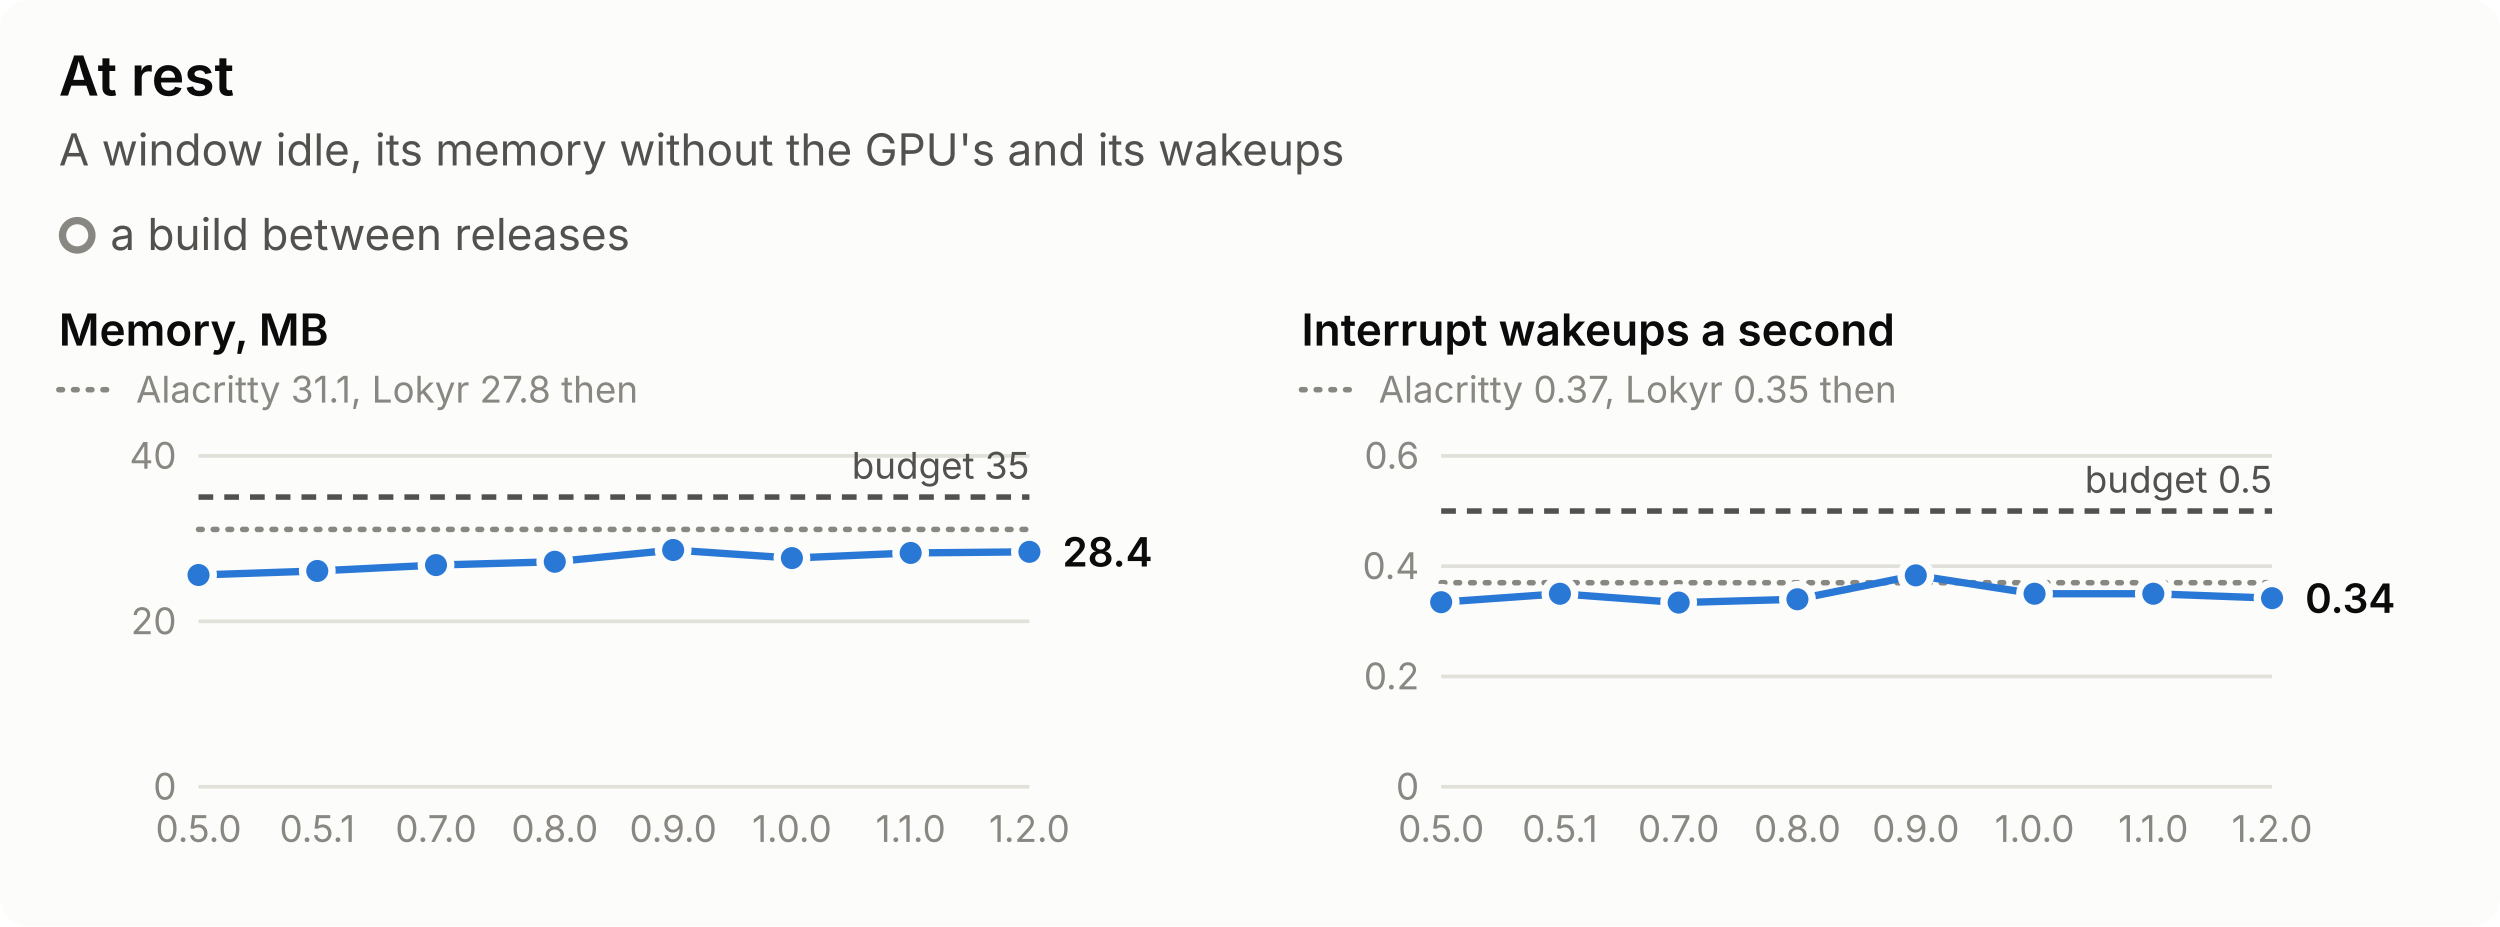
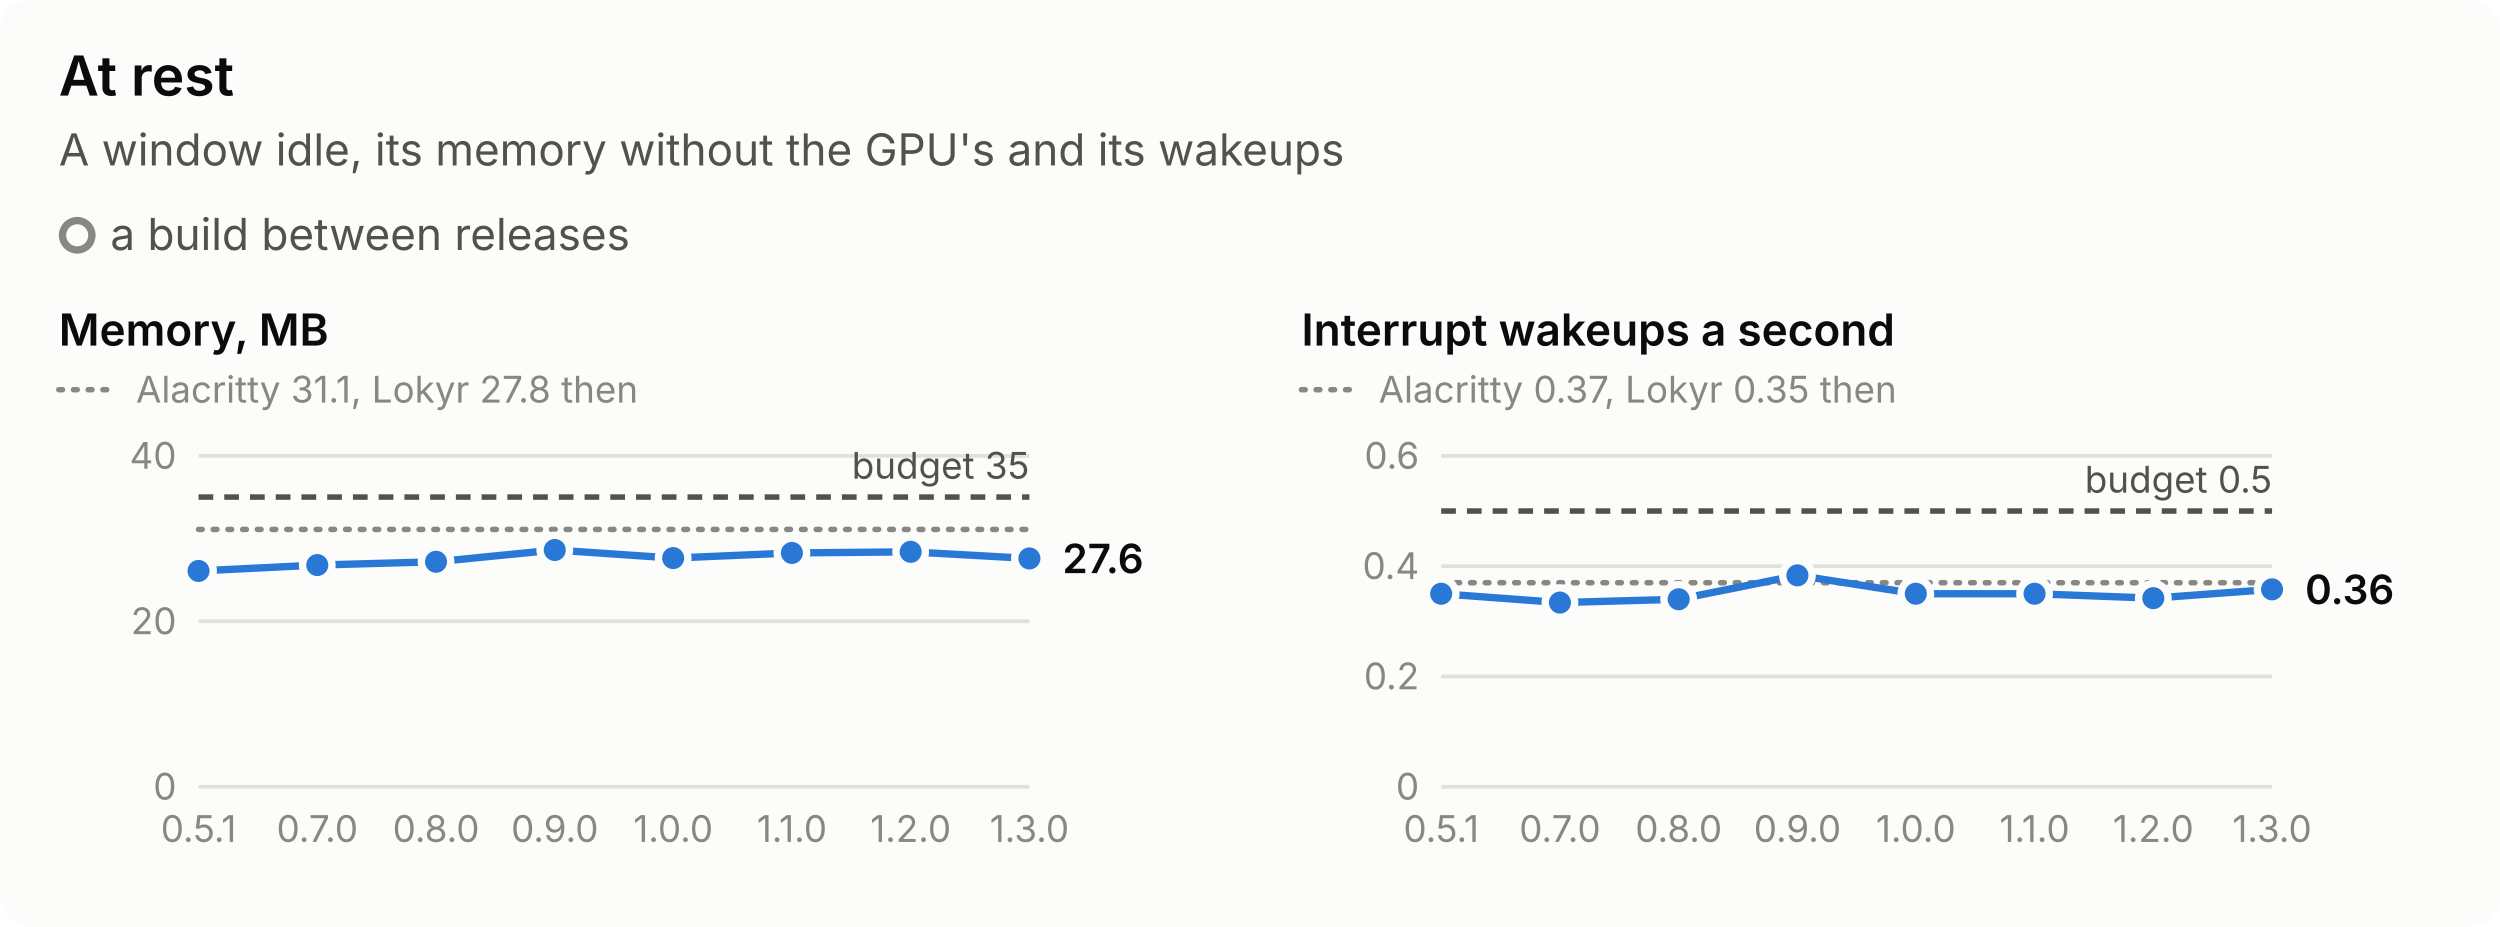
<svg xmlns="http://www.w3.org/2000/svg" width="680" height="252" viewBox="0 0 680 252" role="img" aria-label="At rest">
  <style>
  .surface { fill: #fcfcfb; }
  .primary { fill: #0b0b0b; }
  .secondary { fill: #52514e; }
  .muted { fill: #898781; }
  .grid { stroke: #e1e0d9; }
  .base { stroke: #c3c2b7; }
  .accent { fill: #2a78d6; }
  .context { fill: #898781; }
  .accent-line { stroke: #2a78d6; }
  .context-line { stroke: #898781; }
  .second { fill: #eb6834; }
  .second-line { stroke: #eb6834; }
  .ring { stroke: #fcfcfb; }
  .budget { stroke: #52514e; }
  text { font-family: system-ui, -apple-system, "Segoe UI", sans-serif; }
  .tick { font-variant-numeric: tabular-nums; }
  @media (prefers-color-scheme: dark) {
    .surface { fill: #1a1a19; }
    .primary { fill: #f0efec; }
    .secondary { fill: #c3c2b7; }
    .muted { fill: #898781; }
    .grid { stroke: #2c2c2a; }
    .base { stroke: #383835; }
    .accent { fill: #3987e5; }
    .context { fill: #6f6e69; }
    .accent-line { stroke: #3987e5; }
    .context-line { stroke: #6f6e69; }
    .second { fill: #d95926; }
    .second-line { stroke: #d95926; }
    .ring { stroke: #1a1a19; }
    .budget { stroke: #c3c2b7; }
  }
</style>
  <rect class="surface" width="680" height="252" rx="8" />
  <text class="primary" x="16" y="26" font-size="15" font-weight="600">At rest</text>
  <text class="secondary" x="16" y="45" font-size="12">A window idle, its memory without the GPU's and its wakeups</text>
  <circle class="surface context-line" cx="21" cy="64" r="4" stroke-width="2" />
  <text class="secondary" x="30" y="68" font-size="12">a build between releases</text>
  <text class="primary" x="16.0" y="94" font-size="12" font-weight="600">Memory, MB</text>
  <line class="grid" x1="54.0" y1="214.0" x2="280.0" y2="214.0" stroke-width="1" />
  <text class="muted tick" x="48.0" y="217.5" font-size="10" text-anchor="end">0</text>
  <line class="grid" x1="54.0" y1="169.0" x2="280.0" y2="169.0" stroke-width="1" />
  <text class="muted tick" x="48.0" y="172.5" font-size="10" text-anchor="end">20</text>
  <line class="grid" x1="54.0" y1="124.0" x2="280.0" y2="124.0" stroke-width="1" />
  <text class="muted tick" x="48.0" y="127.5" font-size="10" text-anchor="end">40</text>
-   <text class="muted" x="54.0" y="229.0" font-size="10" text-anchor="middle">0.5.0</text>
-   <text class="muted" x="86.3" y="229.0" font-size="10" text-anchor="middle">0.5.1</text>
-   <text class="muted" x="118.6" y="229.0" font-size="10" text-anchor="middle">0.7.0</text>
-   <text class="muted" x="150.9" y="229.0" font-size="10" text-anchor="middle">0.8.0</text>
-   <text class="muted" x="183.1" y="229.0" font-size="10" text-anchor="middle">0.9.0</text>
-   <text class="muted" x="215.4" y="229.0" font-size="10" text-anchor="middle">1.0.0</text>
-   <text class="muted" x="247.7" y="229.0" font-size="10" text-anchor="middle">1.1.0</text>
-   <text class="muted" x="280.0" y="229.0" font-size="10" text-anchor="middle">1.2.0</text>
+   <text class="muted" x="54.0" y="229.0" font-size="10" text-anchor="middle">0.5.1</text>
+   <text class="muted" x="86.3" y="229.0" font-size="10" text-anchor="middle">0.7.0</text>
+   <text class="muted" x="118.6" y="229.0" font-size="10" text-anchor="middle">0.8.0</text>
+   <text class="muted" x="150.9" y="229.0" font-size="10" text-anchor="middle">0.9.0</text>
+   <text class="muted" x="183.1" y="229.0" font-size="10" text-anchor="middle">1.0.0</text>
+   <text class="muted" x="215.4" y="229.0" font-size="10" text-anchor="middle">1.1.0</text>
+   <text class="muted" x="247.7" y="229.0" font-size="10" text-anchor="middle">1.2.0</text>
+   <text class="muted" x="280.0" y="229.0" font-size="10" text-anchor="middle">1.3.0</text>
  <line class="budget" x1="54.0" y1="135.2" x2="280.0" y2="135.2" stroke-width="1.5" stroke-dasharray="4 3" />
  <text class="secondary" x="280.0" y="130.2" font-size="10" text-anchor="end">budget 35</text>
  <line class="context-line" x1="54.0" y1="144.0" x2="280.0" y2="144.0" stroke-width="1.5" stroke-dasharray="1 3" stroke-linecap="round" />
  <line class="context-line" x1="16.0" y1="106.0" x2="31.0" y2="106.0" stroke-width="1.5" stroke-dasharray="1 3" stroke-linecap="round" />
  <text class="muted" x="37.0" y="109.5" font-size="10">Alacritty 31.1, Lokyr 27.8 then</text>
-   <line class="accent-line" x1="54.0" y1="156.4" x2="86.3" y2="155.3" stroke-width="2" stroke-linecap="round" />
-   <line class="accent-line" x1="86.3" y1="155.3" x2="118.6" y2="153.7" stroke-width="2" stroke-linecap="round" />
-   <line class="accent-line" x1="118.6" y1="153.7" x2="150.9" y2="152.8" stroke-width="2" stroke-linecap="round" />
-   <line class="accent-line" x1="150.9" y1="152.8" x2="183.1" y2="149.6" stroke-width="2" stroke-linecap="round" />
-   <line class="accent-line" x1="183.1" y1="149.6" x2="215.4" y2="151.8" stroke-width="2" stroke-linecap="round" />
-   <line class="accent-line" x1="215.4" y1="151.8" x2="247.7" y2="150.4" stroke-width="2" stroke-linecap="round" />
-   <line class="accent-line" x1="247.7" y1="150.4" x2="280.0" y2="150.1" stroke-width="2" stroke-linecap="round" />
-   <circle class="accent ring" cx="54.0" cy="156.4" r="4" stroke-width="2" />
-   <circle class="accent ring" cx="86.3" cy="155.3" r="4" stroke-width="2" />
-   <circle class="accent ring" cx="118.6" cy="153.7" r="4" stroke-width="2" />
-   <circle class="accent ring" cx="150.9" cy="152.8" r="4" stroke-width="2" />
-   <circle class="accent ring" cx="183.1" cy="149.6" r="4" stroke-width="2" />
-   <circle class="accent ring" cx="215.4" cy="151.8" r="4" stroke-width="2" />
-   <circle class="accent ring" cx="247.7" cy="150.4" r="4" stroke-width="2" />
-   <circle class="accent ring" cx="280.0" cy="150.1" r="4" stroke-width="2" />
-   <text class="primary tick" x="289.0" y="154.1" font-size="11" font-weight="600">28.4</text>
+   <line class="accent-line" x1="54.0" y1="155.3" x2="86.3" y2="153.7" stroke-width="2" stroke-linecap="round" />
+   <line class="accent-line" x1="86.3" y1="153.7" x2="118.6" y2="152.8" stroke-width="2" stroke-linecap="round" />
+   <line class="accent-line" x1="118.6" y1="152.8" x2="150.9" y2="149.6" stroke-width="2" stroke-linecap="round" />
+   <line class="accent-line" x1="150.9" y1="149.6" x2="183.1" y2="151.8" stroke-width="2" stroke-linecap="round" />
+   <line class="accent-line" x1="183.1" y1="151.8" x2="215.4" y2="150.4" stroke-width="2" stroke-linecap="round" />
+   <line class="accent-line" x1="215.4" y1="150.4" x2="247.7" y2="150.1" stroke-width="2" stroke-linecap="round" />
+   <line class="accent-line" x1="247.7" y1="150.1" x2="280.0" y2="151.9" stroke-width="2" stroke-linecap="round" />
+   <circle class="accent ring" cx="54.0" cy="155.3" r="4" stroke-width="2" />
+   <circle class="accent ring" cx="86.3" cy="153.7" r="4" stroke-width="2" />
+   <circle class="accent ring" cx="118.6" cy="152.8" r="4" stroke-width="2" />
+   <circle class="accent ring" cx="150.9" cy="149.6" r="4" stroke-width="2" />
+   <circle class="accent ring" cx="183.1" cy="151.8" r="4" stroke-width="2" />
+   <circle class="accent ring" cx="215.4" cy="150.4" r="4" stroke-width="2" />
+   <circle class="accent ring" cx="247.7" cy="150.1" r="4" stroke-width="2" />
+   <circle class="accent ring" cx="280.0" cy="151.9" r="4" stroke-width="2" />
+   <text class="primary tick" x="289.0" y="155.9" font-size="11" font-weight="600">27.6</text>
  <text class="primary" x="354.0" y="94" font-size="12" font-weight="600">Interrupt wakeups a second</text>
  <line class="grid" x1="392.0" y1="214.0" x2="618.0" y2="214.0" stroke-width="1" />
  <text class="muted tick" x="386.0" y="217.5" font-size="10" text-anchor="end">0</text>
  <line class="grid" x1="392.0" y1="184.0" x2="618.0" y2="184.0" stroke-width="1" />
  <text class="muted tick" x="386.0" y="187.5" font-size="10" text-anchor="end">0.2</text>
  <line class="grid" x1="392.0" y1="154.0" x2="618.0" y2="154.0" stroke-width="1" />
  <text class="muted tick" x="386.0" y="157.5" font-size="10" text-anchor="end">0.4</text>
  <line class="grid" x1="392.0" y1="124.0" x2="618.0" y2="124.0" stroke-width="1" />
  <text class="muted tick" x="386.0" y="127.5" font-size="10" text-anchor="end">0.6</text>
-   <text class="muted" x="392.0" y="229.0" font-size="10" text-anchor="middle">0.5.0</text>
-   <text class="muted" x="424.3" y="229.0" font-size="10" text-anchor="middle">0.5.1</text>
-   <text class="muted" x="456.6" y="229.0" font-size="10" text-anchor="middle">0.7.0</text>
-   <text class="muted" x="488.9" y="229.0" font-size="10" text-anchor="middle">0.8.0</text>
-   <text class="muted" x="521.1" y="229.0" font-size="10" text-anchor="middle">0.9.0</text>
-   <text class="muted" x="553.4" y="229.0" font-size="10" text-anchor="middle">1.0.0</text>
-   <text class="muted" x="585.7" y="229.0" font-size="10" text-anchor="middle">1.1.0</text>
-   <text class="muted" x="618.0" y="229.0" font-size="10" text-anchor="middle">1.2.0</text>
+   <text class="muted" x="392.0" y="229.0" font-size="10" text-anchor="middle">0.5.1</text>
+   <text class="muted" x="424.3" y="229.0" font-size="10" text-anchor="middle">0.7.0</text>
+   <text class="muted" x="456.6" y="229.0" font-size="10" text-anchor="middle">0.8.0</text>
+   <text class="muted" x="488.9" y="229.0" font-size="10" text-anchor="middle">0.9.0</text>
+   <text class="muted" x="521.1" y="229.0" font-size="10" text-anchor="middle">1.0.0</text>
+   <text class="muted" x="553.4" y="229.0" font-size="10" text-anchor="middle">1.1.0</text>
+   <text class="muted" x="585.7" y="229.0" font-size="10" text-anchor="middle">1.2.0</text>
+   <text class="muted" x="618.0" y="229.0" font-size="10" text-anchor="middle">1.3.0</text>
  <line class="budget" x1="392.0" y1="139.0" x2="618.0" y2="139.0" stroke-width="1.5" stroke-dasharray="4 3" />
  <text class="secondary" x="618.0" y="134.0" font-size="10" text-anchor="end">budget 0.5</text>
  <line class="context-line" x1="392.0" y1="158.5" x2="618.0" y2="158.5" stroke-width="1.5" stroke-dasharray="1 3" stroke-linecap="round" />
  <line class="context-line" x1="354.0" y1="106.0" x2="369.0" y2="106.0" stroke-width="1.5" stroke-dasharray="1 3" stroke-linecap="round" />
  <text class="muted" x="375.0" y="109.5" font-size="10">Alacritty 0.37, Lokyr 0.35 then</text>
-   <line class="accent-line" x1="392.0" y1="163.8" x2="424.3" y2="161.5" stroke-width="2" stroke-linecap="round" />
-   <line class="accent-line" x1="424.3" y1="161.5" x2="456.6" y2="163.9" stroke-width="2" stroke-linecap="round" />
-   <line class="accent-line" x1="456.6" y1="163.9" x2="488.9" y2="163.0" stroke-width="2" stroke-linecap="round" />
-   <line class="accent-line" x1="488.9" y1="163.0" x2="521.1" y2="156.5" stroke-width="2" stroke-linecap="round" />
-   <line class="accent-line" x1="521.1" y1="156.5" x2="553.4" y2="161.5" stroke-width="2" stroke-linecap="round" />
-   <line class="accent-line" x1="553.4" y1="161.5" x2="585.7" y2="161.5" stroke-width="2" stroke-linecap="round" />
-   <line class="accent-line" x1="585.7" y1="161.5" x2="618.0" y2="162.7" stroke-width="2" stroke-linecap="round" />
-   <circle class="accent ring" cx="392.0" cy="163.8" r="4" stroke-width="2" />
-   <circle class="accent ring" cx="424.3" cy="161.5" r="4" stroke-width="2" />
-   <circle class="accent ring" cx="456.6" cy="163.9" r="4" stroke-width="2" />
-   <circle class="accent ring" cx="488.9" cy="163.0" r="4" stroke-width="2" />
-   <circle class="accent ring" cx="521.1" cy="156.5" r="4" stroke-width="2" />
+   <line class="accent-line" x1="392.0" y1="161.5" x2="424.3" y2="163.9" stroke-width="2" stroke-linecap="round" />
+   <line class="accent-line" x1="424.3" y1="163.9" x2="456.6" y2="163.0" stroke-width="2" stroke-linecap="round" />
+   <line class="accent-line" x1="456.6" y1="163.0" x2="488.9" y2="156.5" stroke-width="2" stroke-linecap="round" />
+   <line class="accent-line" x1="488.9" y1="156.5" x2="521.1" y2="161.5" stroke-width="2" stroke-linecap="round" />
+   <line class="accent-line" x1="521.1" y1="161.5" x2="553.4" y2="161.5" stroke-width="2" stroke-linecap="round" />
+   <line class="accent-line" x1="553.4" y1="161.5" x2="585.7" y2="162.7" stroke-width="2" stroke-linecap="round" />
+   <line class="accent-line" x1="585.7" y1="162.7" x2="618.0" y2="160.3" stroke-width="2" stroke-linecap="round" />
+   <circle class="accent ring" cx="392.0" cy="161.5" r="4" stroke-width="2" />
+   <circle class="accent ring" cx="424.3" cy="163.9" r="4" stroke-width="2" />
+   <circle class="accent ring" cx="456.6" cy="163.0" r="4" stroke-width="2" />
+   <circle class="accent ring" cx="488.9" cy="156.5" r="4" stroke-width="2" />
+   <circle class="accent ring" cx="521.1" cy="161.5" r="4" stroke-width="2" />
  <circle class="accent ring" cx="553.4" cy="161.5" r="4" stroke-width="2" />
-   <circle class="accent ring" cx="585.7" cy="161.5" r="4" stroke-width="2" />
-   <circle class="accent ring" cx="618.0" cy="162.7" r="4" stroke-width="2" />
-   <text class="primary tick" x="627.0" y="166.7" font-size="11" font-weight="600">0.34</text>
+   <circle class="accent ring" cx="585.7" cy="162.7" r="4" stroke-width="2" />
+   <circle class="accent ring" cx="618.0" cy="160.3" r="4" stroke-width="2" />
+   <text class="primary tick" x="627.0" y="164.3" font-size="11" font-weight="600">0.36</text>
</svg>
